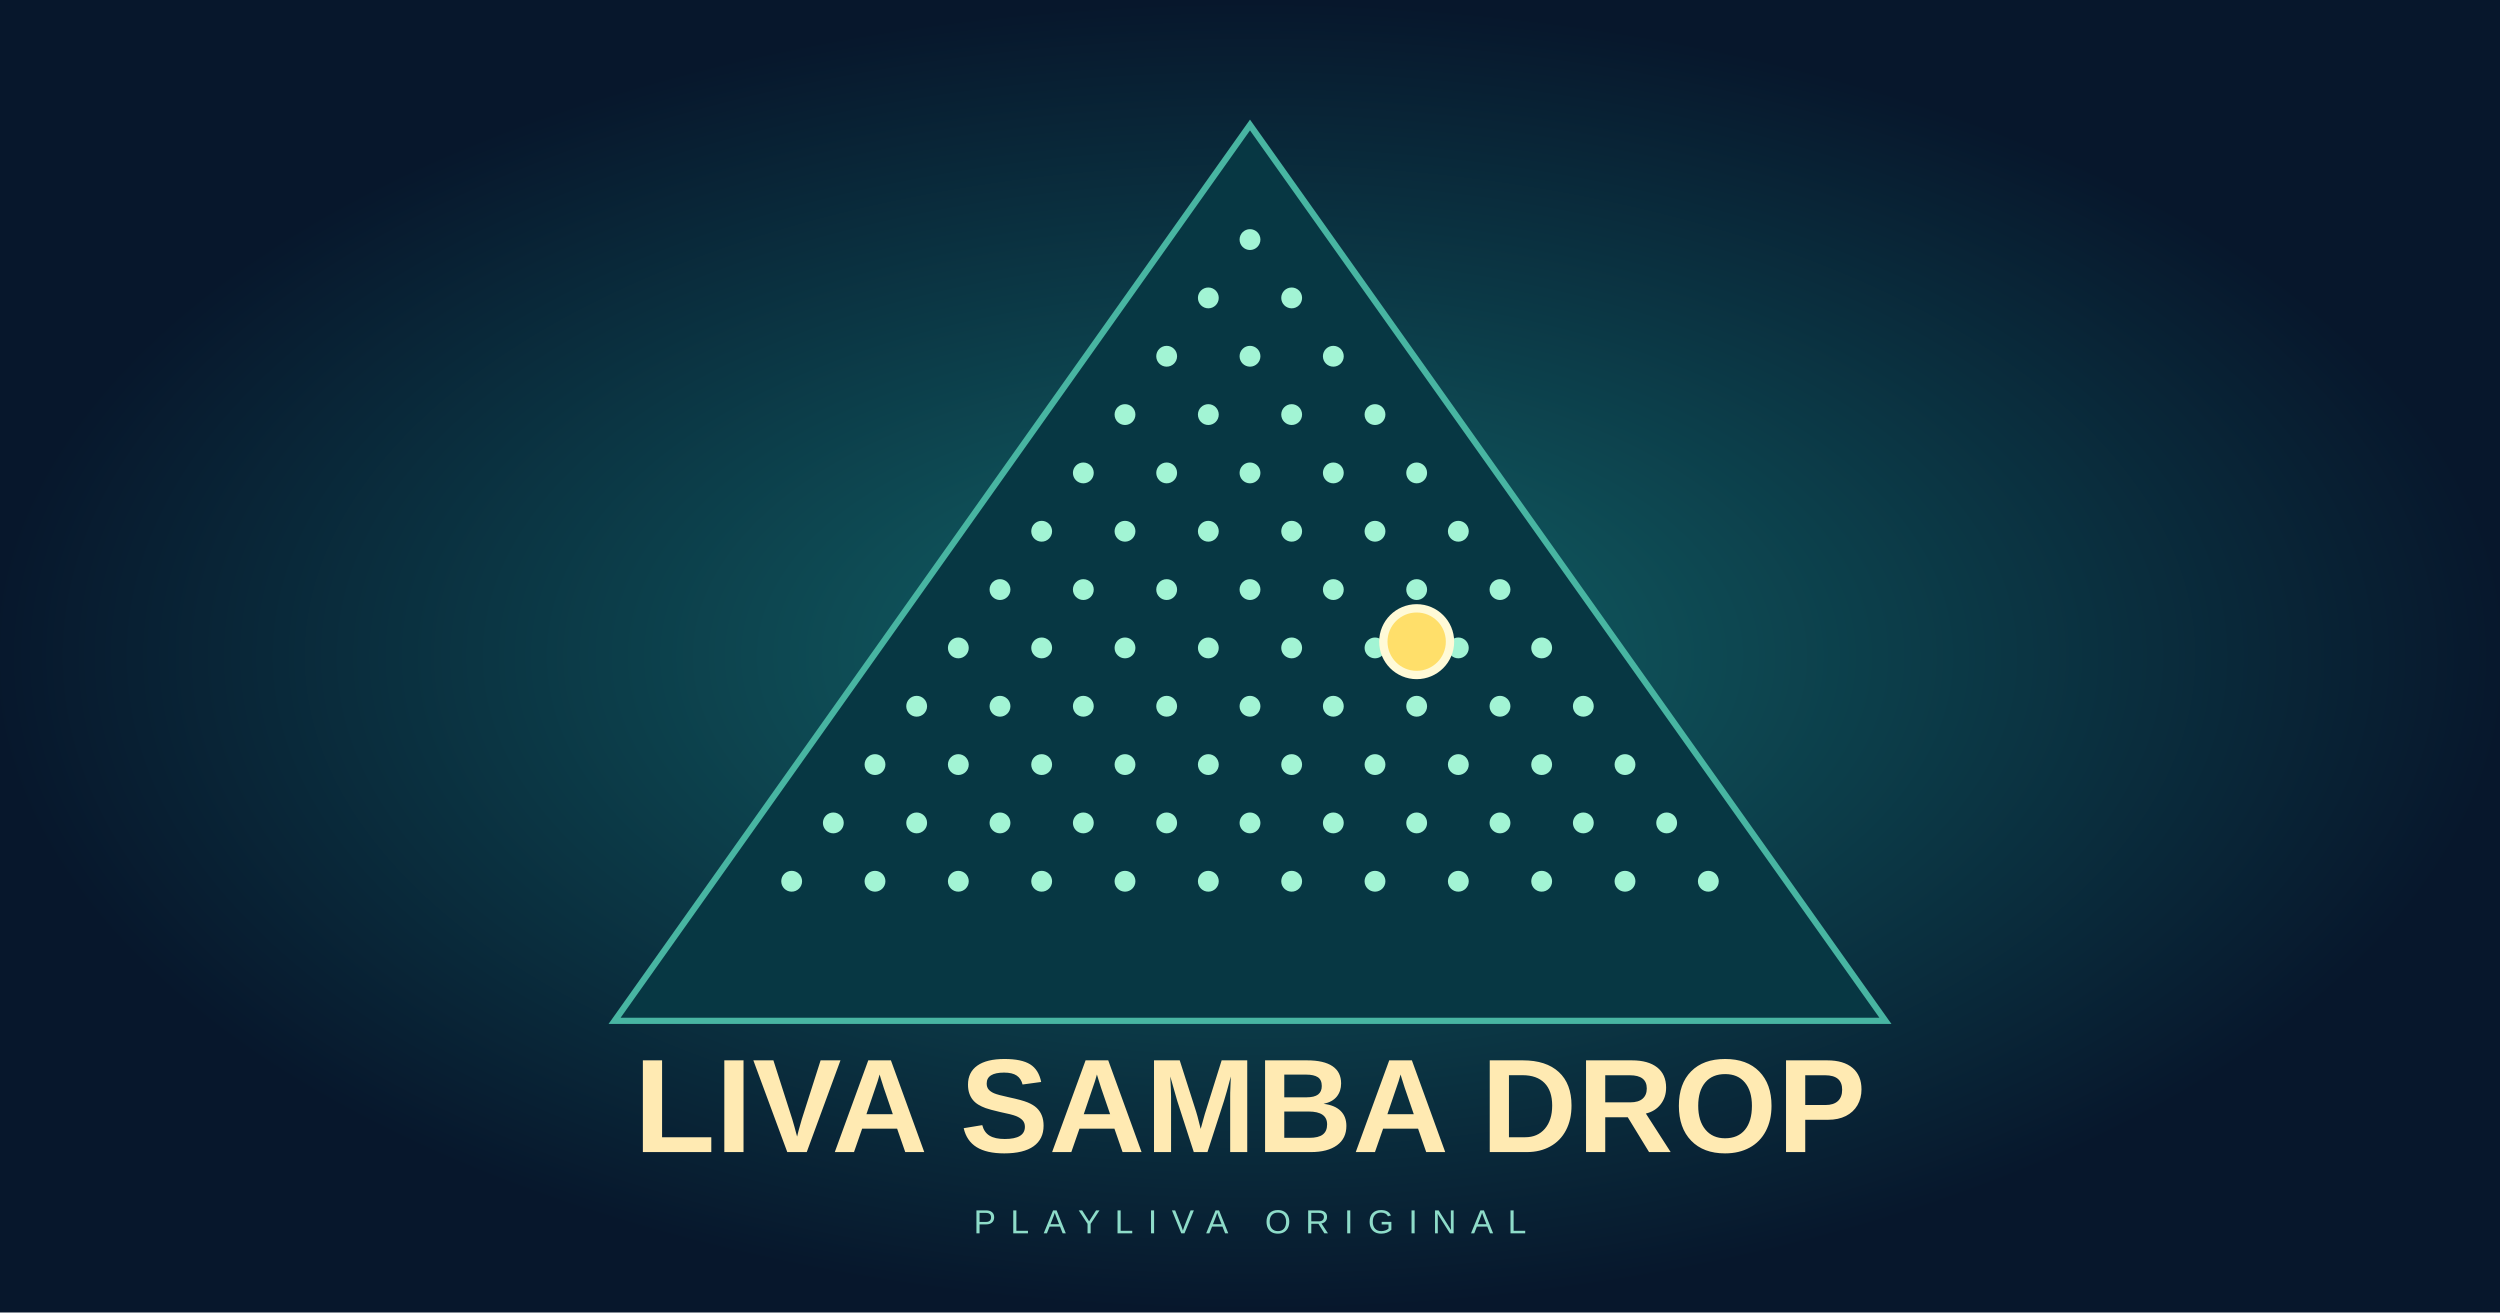
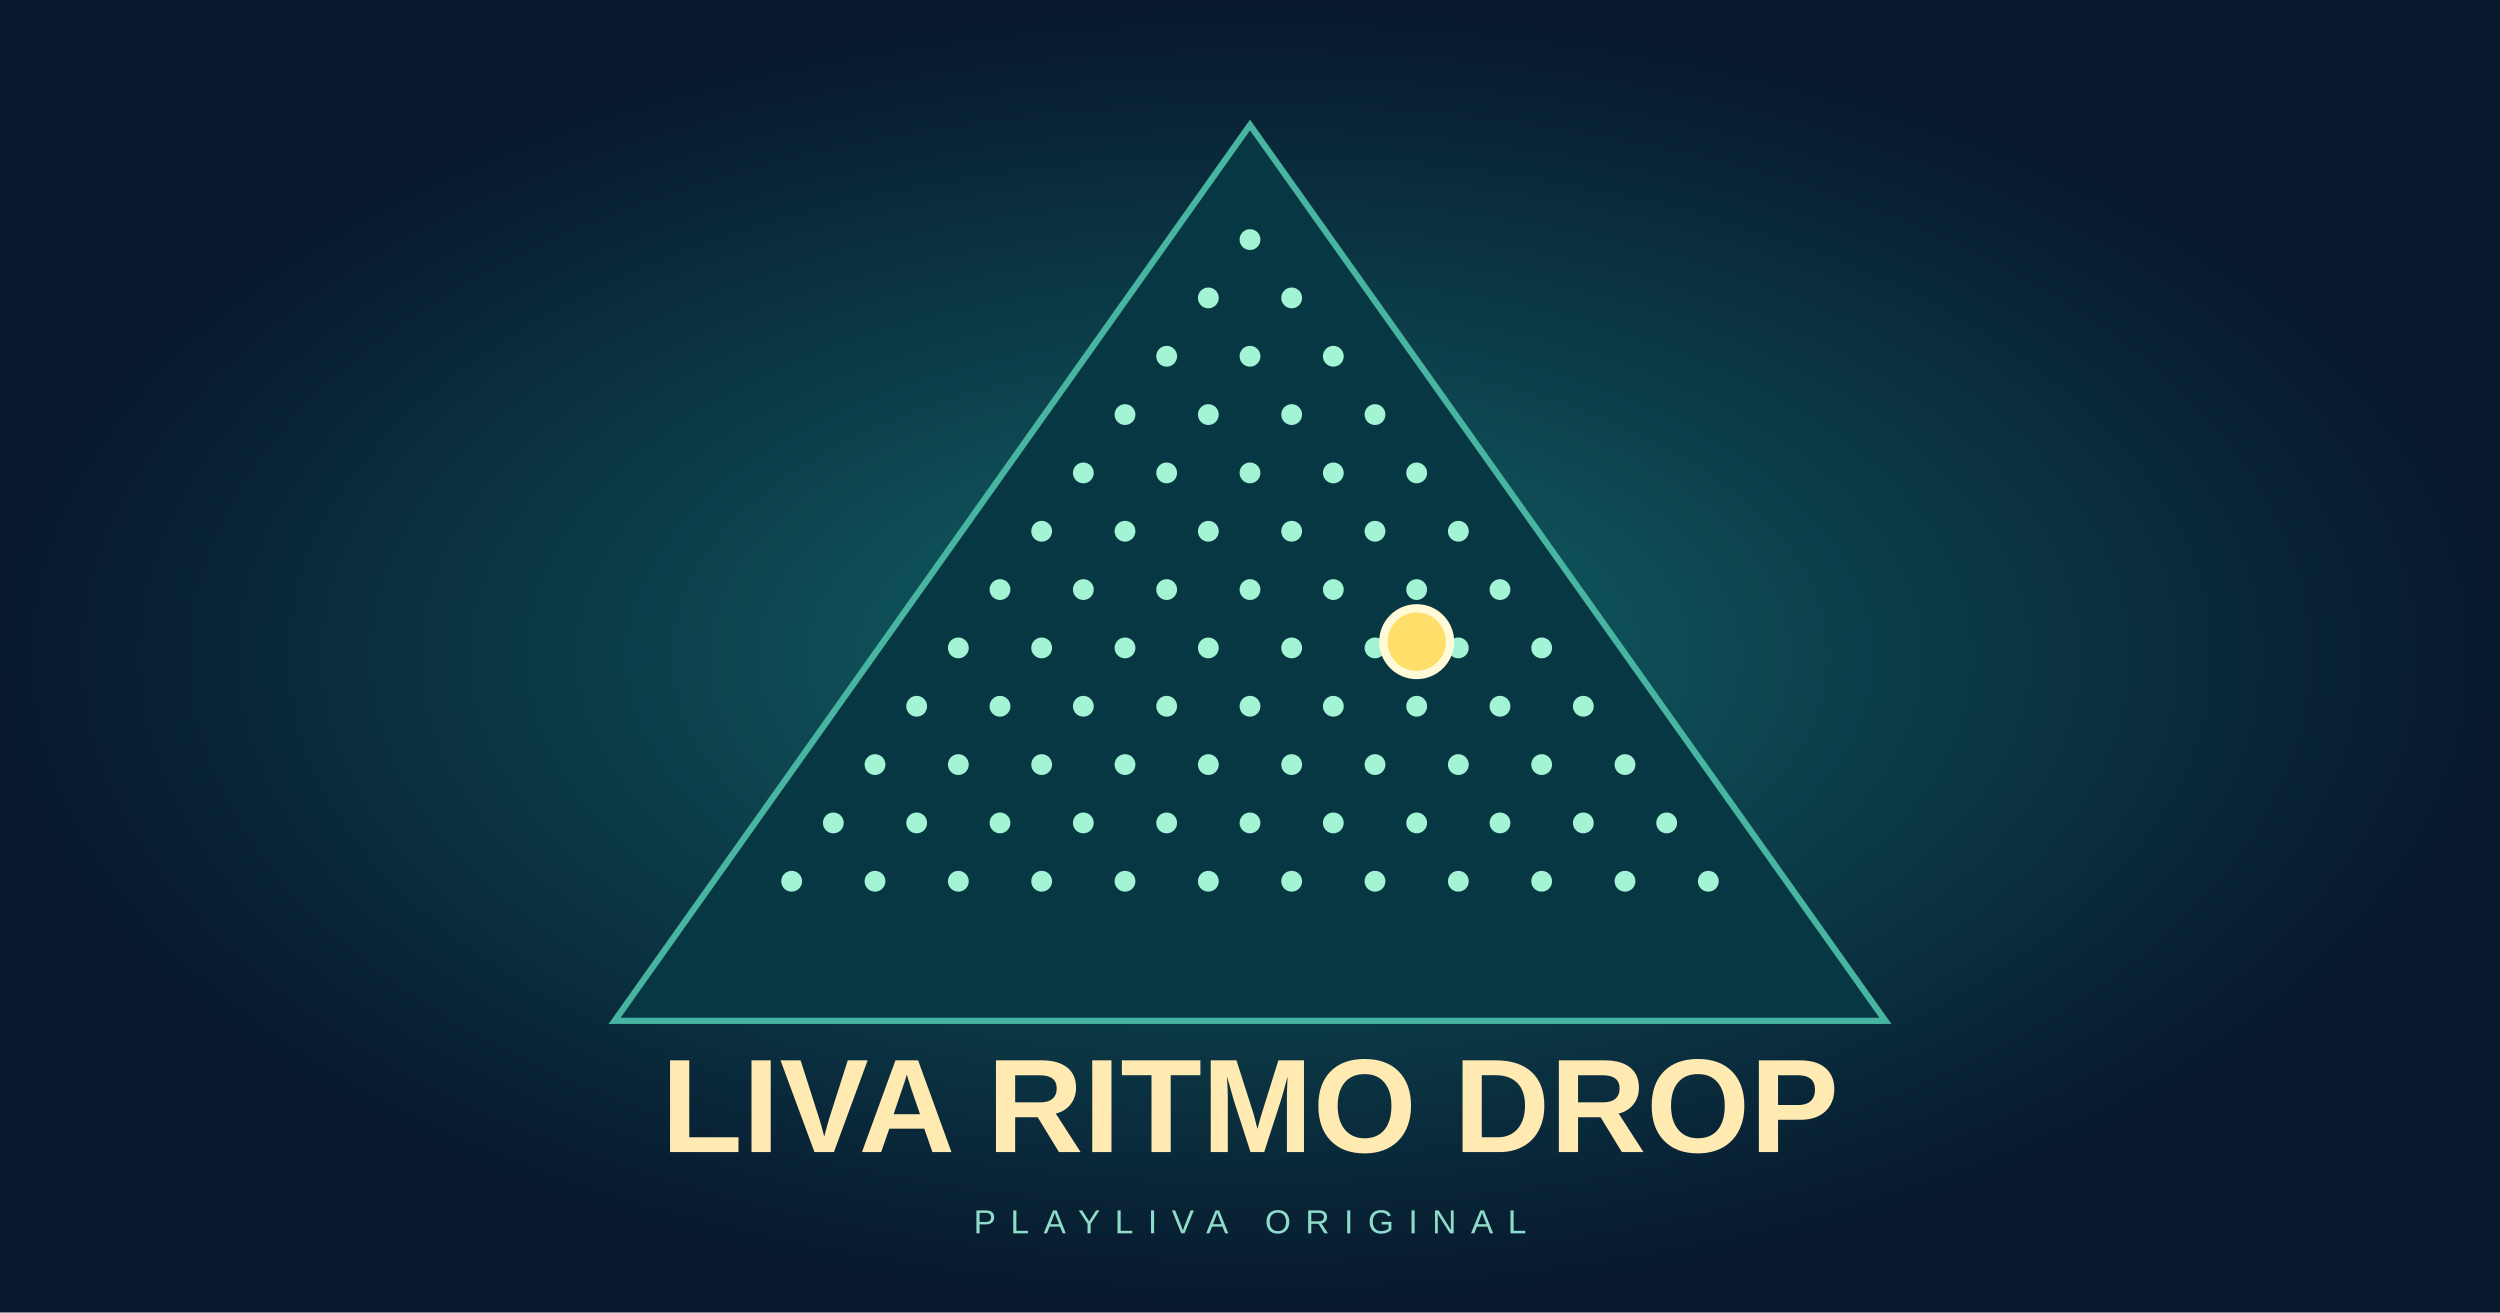
<svg xmlns="http://www.w3.org/2000/svg" width="1200" height="630">
  <defs>
    <radialGradient id="g">
      <stop stop-color="#116568" />
      <stop offset="1" stop-color="#07172c" />
    </radialGradient>
  </defs>
  <rect width="1200" height="630" fill="url(#g)" />
  <path d="M600 60L905 490H295Z" fill="#073743" stroke="#48b5a2" stroke-width="3" />
  <circle cx="600" cy="115" r="5" fill="#a2f4d4" />
  <circle cx="580" cy="143" r="5" fill="#a2f4d4" />
  <circle cx="620" cy="143" r="5" fill="#a2f4d4" />
  <circle cx="560" cy="171" r="5" fill="#a2f4d4" />
  <circle cx="600" cy="171" r="5" fill="#a2f4d4" />
  <circle cx="640" cy="171" r="5" fill="#a2f4d4" />
  <circle cx="540" cy="199" r="5" fill="#a2f4d4" />
  <circle cx="580" cy="199" r="5" fill="#a2f4d4" />
  <circle cx="620" cy="199" r="5" fill="#a2f4d4" />
  <circle cx="660" cy="199" r="5" fill="#a2f4d4" />
  <circle cx="520" cy="227" r="5" fill="#a2f4d4" />
  <circle cx="560" cy="227" r="5" fill="#a2f4d4" />
  <circle cx="600" cy="227" r="5" fill="#a2f4d4" />
  <circle cx="640" cy="227" r="5" fill="#a2f4d4" />
  <circle cx="680" cy="227" r="5" fill="#a2f4d4" />
  <circle cx="500" cy="255" r="5" fill="#a2f4d4" />
  <circle cx="540" cy="255" r="5" fill="#a2f4d4" />
  <circle cx="580" cy="255" r="5" fill="#a2f4d4" />
  <circle cx="620" cy="255" r="5" fill="#a2f4d4" />
  <circle cx="660" cy="255" r="5" fill="#a2f4d4" />
  <circle cx="700" cy="255" r="5" fill="#a2f4d4" />
  <circle cx="480" cy="283" r="5" fill="#a2f4d4" />
  <circle cx="520" cy="283" r="5" fill="#a2f4d4" />
  <circle cx="560" cy="283" r="5" fill="#a2f4d4" />
  <circle cx="600" cy="283" r="5" fill="#a2f4d4" />
  <circle cx="640" cy="283" r="5" fill="#a2f4d4" />
  <circle cx="680" cy="283" r="5" fill="#a2f4d4" />
  <circle cx="720" cy="283" r="5" fill="#a2f4d4" />
  <circle cx="460" cy="311" r="5" fill="#a2f4d4" />
  <circle cx="500" cy="311" r="5" fill="#a2f4d4" />
  <circle cx="540" cy="311" r="5" fill="#a2f4d4" />
  <circle cx="580" cy="311" r="5" fill="#a2f4d4" />
  <circle cx="620" cy="311" r="5" fill="#a2f4d4" />
  <circle cx="660" cy="311" r="5" fill="#a2f4d4" />
  <circle cx="700" cy="311" r="5" fill="#a2f4d4" />
  <circle cx="740" cy="311" r="5" fill="#a2f4d4" />
  <circle cx="440" cy="339" r="5" fill="#a2f4d4" />
  <circle cx="480" cy="339" r="5" fill="#a2f4d4" />
  <circle cx="520" cy="339" r="5" fill="#a2f4d4" />
  <circle cx="560" cy="339" r="5" fill="#a2f4d4" />
  <circle cx="600" cy="339" r="5" fill="#a2f4d4" />
  <circle cx="640" cy="339" r="5" fill="#a2f4d4" />
  <circle cx="680" cy="339" r="5" fill="#a2f4d4" />
  <circle cx="720" cy="339" r="5" fill="#a2f4d4" />
  <circle cx="760" cy="339" r="5" fill="#a2f4d4" />
  <circle cx="420" cy="367" r="5" fill="#a2f4d4" />
  <circle cx="460" cy="367" r="5" fill="#a2f4d4" />
  <circle cx="500" cy="367" r="5" fill="#a2f4d4" />
  <circle cx="540" cy="367" r="5" fill="#a2f4d4" />
  <circle cx="580" cy="367" r="5" fill="#a2f4d4" />
  <circle cx="620" cy="367" r="5" fill="#a2f4d4" />
  <circle cx="660" cy="367" r="5" fill="#a2f4d4" />
  <circle cx="700" cy="367" r="5" fill="#a2f4d4" />
  <circle cx="740" cy="367" r="5" fill="#a2f4d4" />
  <circle cx="780" cy="367" r="5" fill="#a2f4d4" />
  <circle cx="400" cy="395" r="5" fill="#a2f4d4" />
  <circle cx="440" cy="395" r="5" fill="#a2f4d4" />
  <circle cx="480" cy="395" r="5" fill="#a2f4d4" />
  <circle cx="520" cy="395" r="5" fill="#a2f4d4" />
  <circle cx="560" cy="395" r="5" fill="#a2f4d4" />
  <circle cx="600" cy="395" r="5" fill="#a2f4d4" />
  <circle cx="640" cy="395" r="5" fill="#a2f4d4" />
  <circle cx="680" cy="395" r="5" fill="#a2f4d4" />
  <circle cx="720" cy="395" r="5" fill="#a2f4d4" />
  <circle cx="760" cy="395" r="5" fill="#a2f4d4" />
  <circle cx="800" cy="395" r="5" fill="#a2f4d4" />
  <circle cx="380" cy="423" r="5" fill="#a2f4d4" />
  <circle cx="420" cy="423" r="5" fill="#a2f4d4" />
  <circle cx="460" cy="423" r="5" fill="#a2f4d4" />
  <circle cx="500" cy="423" r="5" fill="#a2f4d4" />
  <circle cx="540" cy="423" r="5" fill="#a2f4d4" />
  <circle cx="580" cy="423" r="5" fill="#a2f4d4" />
  <circle cx="620" cy="423" r="5" fill="#a2f4d4" />
  <circle cx="660" cy="423" r="5" fill="#a2f4d4" />
  <circle cx="700" cy="423" r="5" fill="#a2f4d4" />
  <circle cx="740" cy="423" r="5" fill="#a2f4d4" />
  <circle cx="780" cy="423" r="5" fill="#a2f4d4" />
  <circle cx="820" cy="423" r="5" fill="#a2f4d4" />
  <circle cx="680" cy="308" r="16" fill="#ffdf6a" stroke="#fffad7" stroke-width="4" />
-   <text x="600" y="553" text-anchor="middle" font-family="Arial" font-weight="900" font-size="64" fill="#ffeab2">LIVA SAMBA DROP</text>
+   <text x="600" y="553" text-anchor="middle" font-family="Arial" font-weight="900" font-size="64" fill="#ffeab2">LIVA RITMO DROP</text>
  <text x="600" y="592" text-anchor="middle" font-family="Arial" font-size="16" letter-spacing="7" fill="#8edcc9">PLAYLIVA ORIGINAL</text>
</svg>
